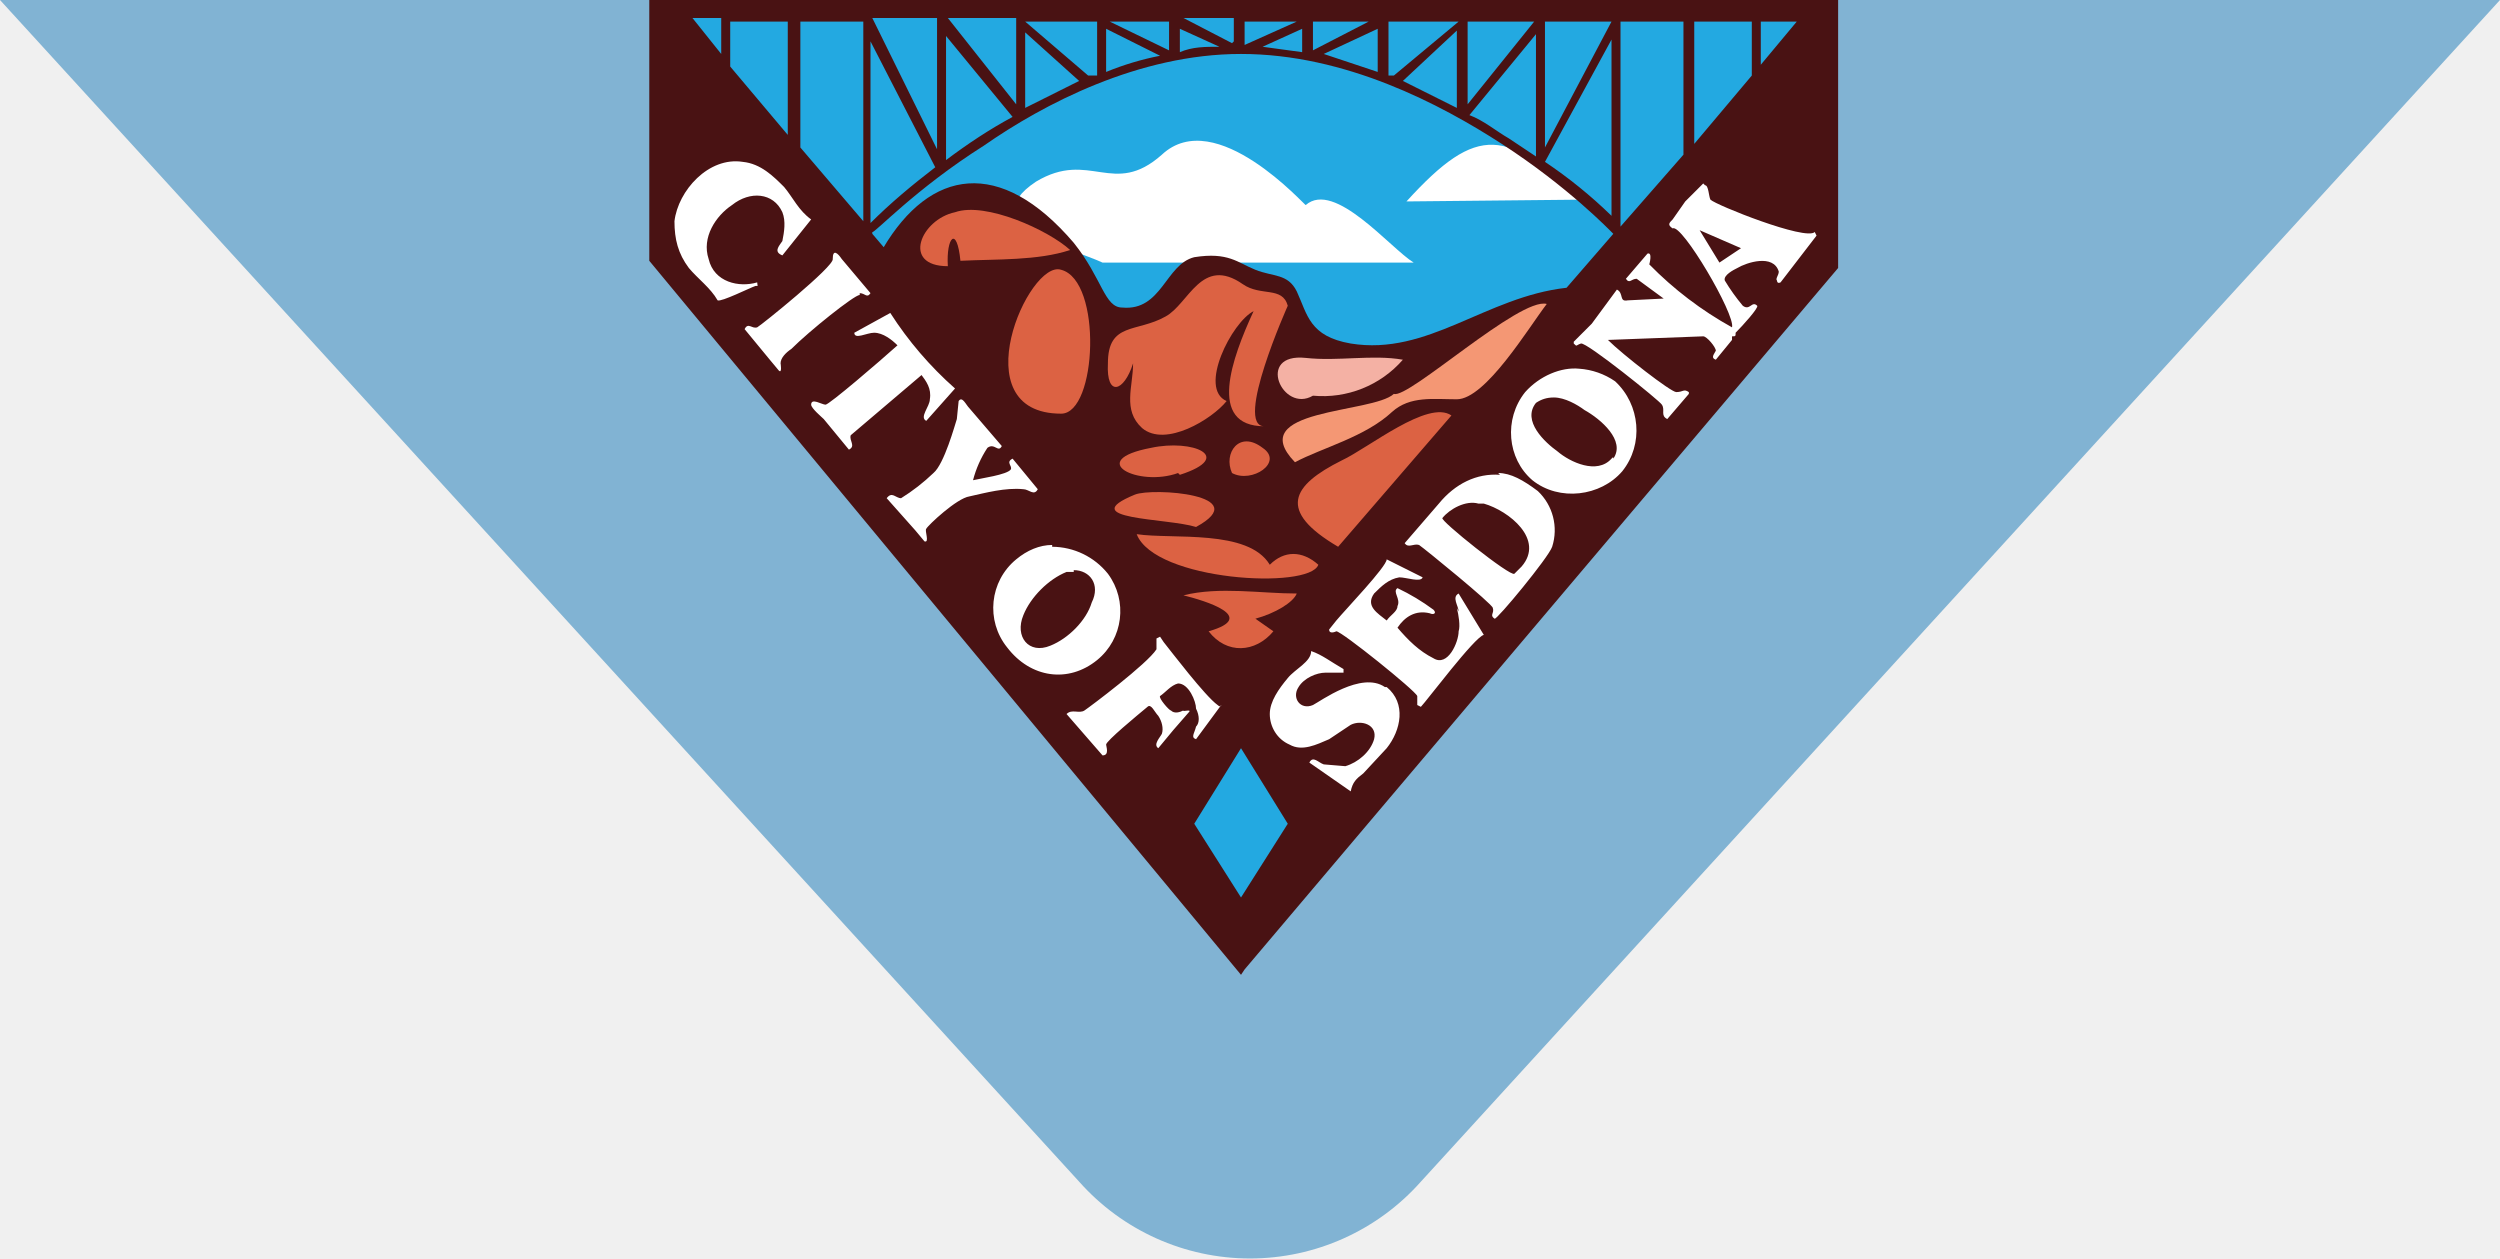
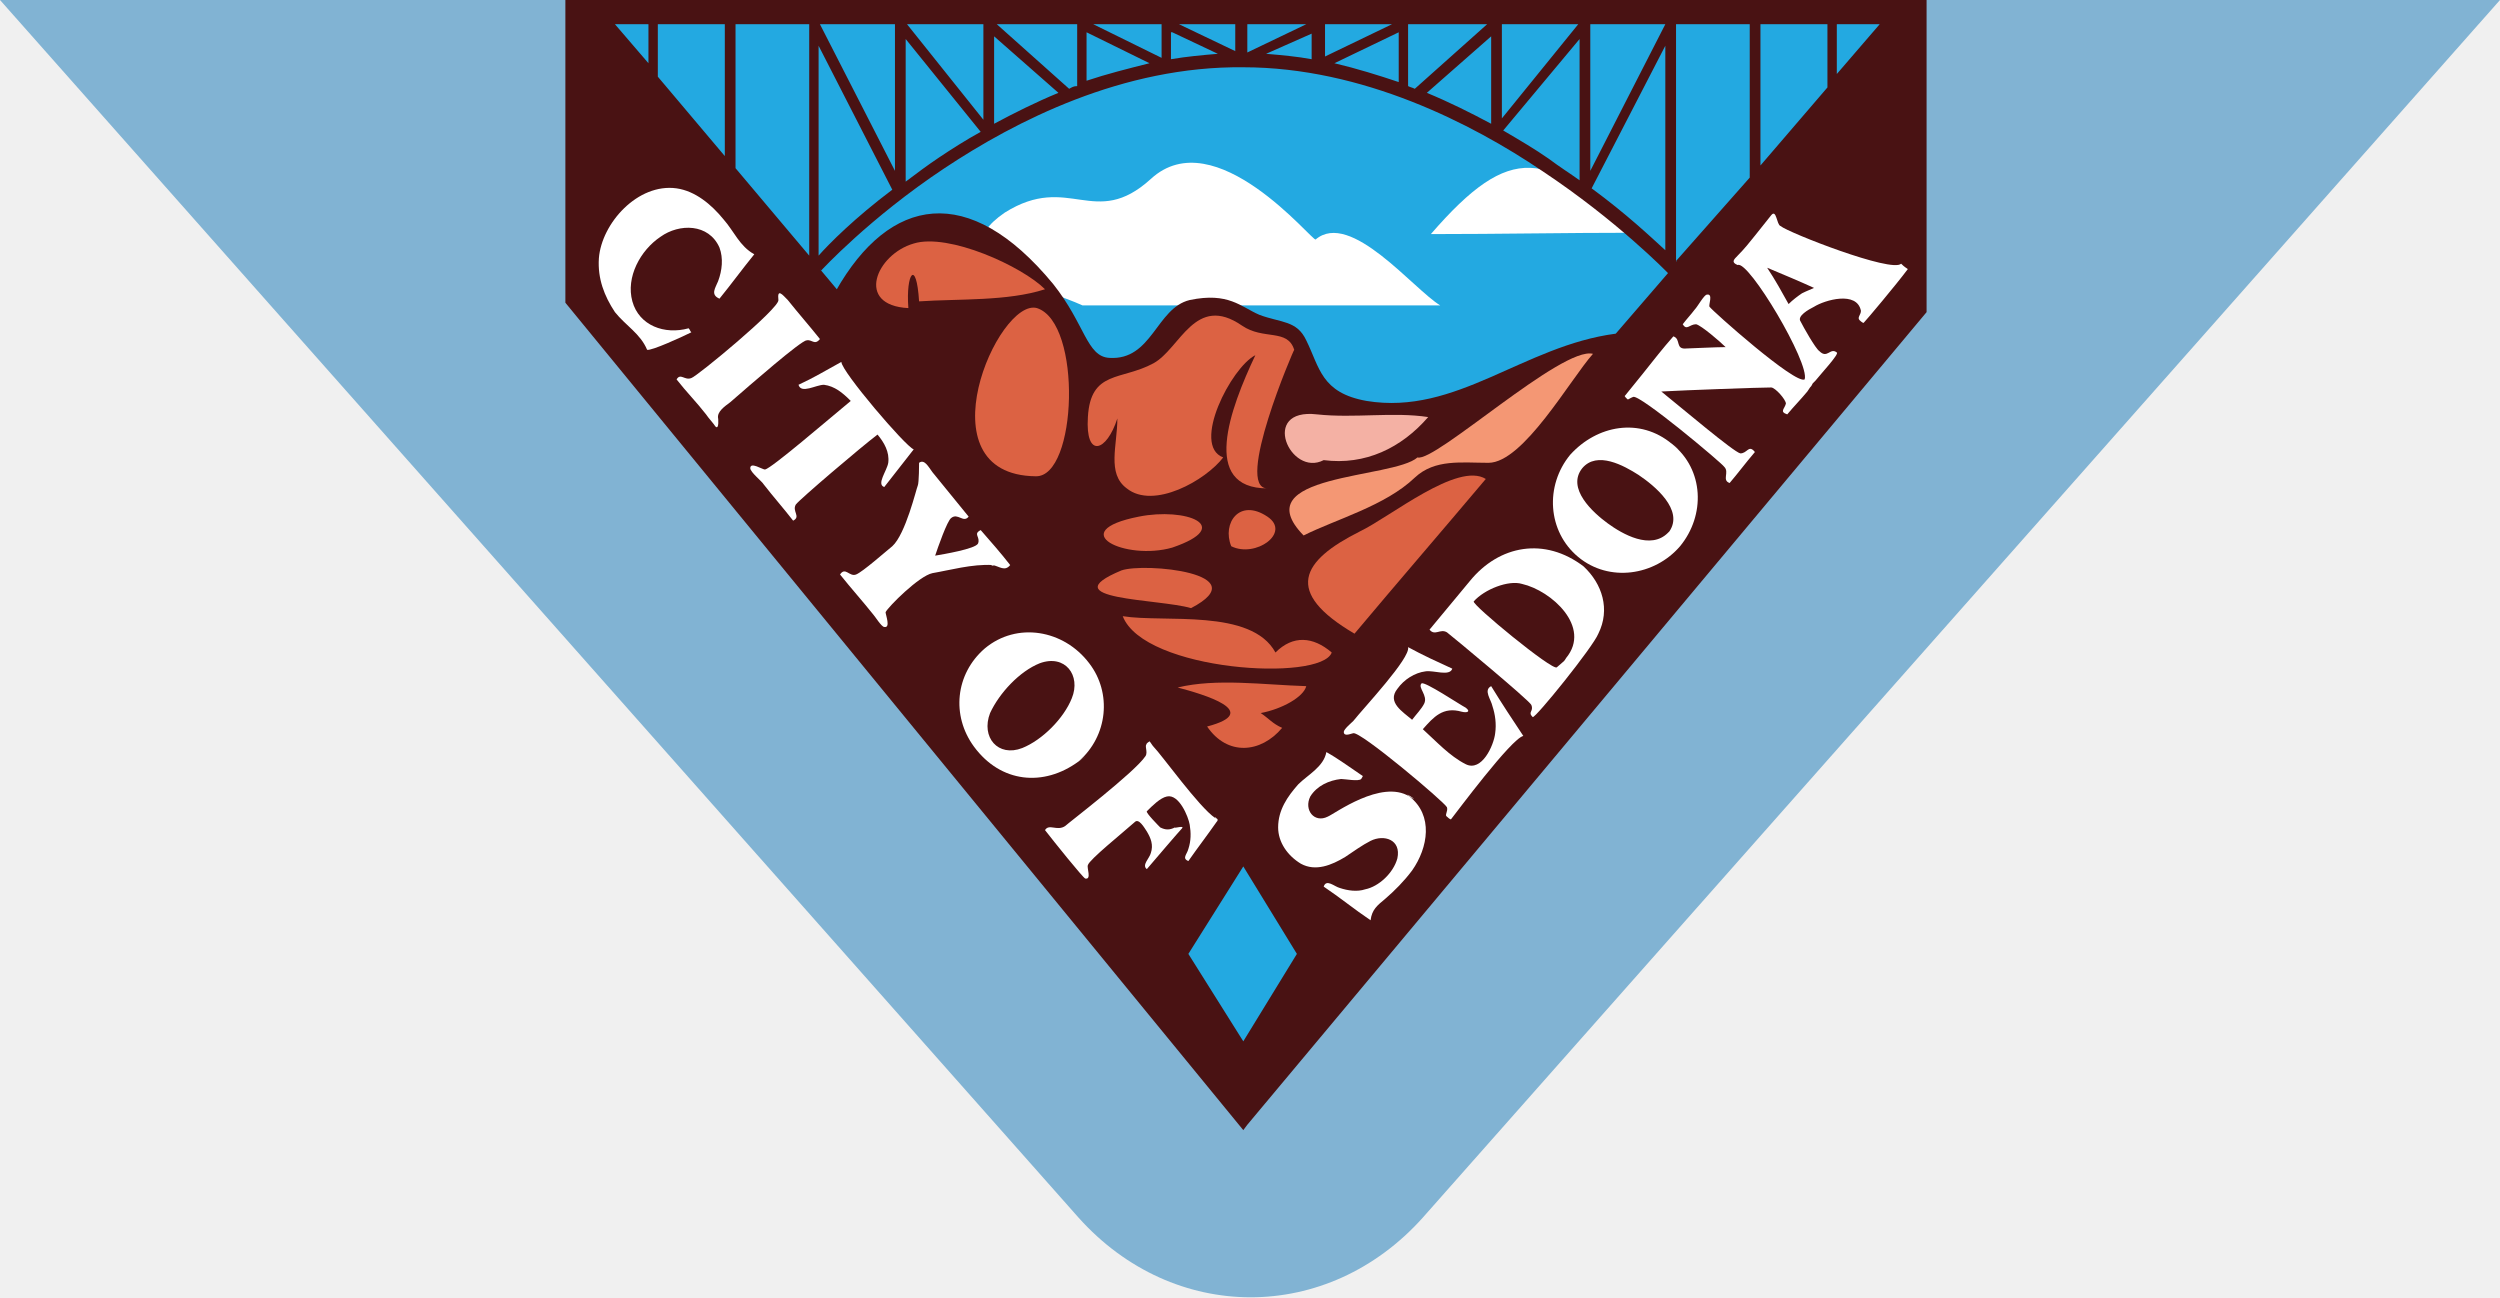
- <svg xmlns="http://www.w3.org/2000/svg" width="139" height="70" fill="none">
-   <path d="M139 0H0l60 65.7a12.7 12.7 0 0 0 19 0L139 0Z" fill="#81B3D3" />
-   <path d="M36.8.5 69 38.2 101 .7 36.9.5Z" fill="#23A9E1" />
-   <path d="M61.3 14.6h17.3c-1.3-.8-4.4-4.6-6-3.2 0 .1-5-5.6-8-2.8-2.7 2.4-4-.3-7 1.5-3.6 2.4 2 3.7 3.7 4.5ZM88 11.1l-9.8.1c4-4.4 5.6-4 9.8 0Z" fill="#fff" />
-   <path d="M97.9 3.6V1.2h2l-2 2.4Zm-49.4 9.3c.1.1 2.4-2.4 6.2-4.8C58 5.8 63.3 3 69 3c5.8 0 11.1 2.8 14.5 5 3.7 2.4 6 4.8 6.2 5l-2.6 3c-4.5.5-7.7 3.8-12 3.1-2.3-.4-2.4-1.6-3-2.9-.5-1-1.3-.8-2.3-1.2-1-.4-1.5-1-3.4-.7-1.6.4-1.8 3-4 2.8-1 0-1.1-1.6-2.7-3.6-4.1-4.8-8-4.1-10.6.3L69 37.1 48.5 13ZM40.1 1.2V3l-1.6-2h1.6Zm54 0h3.3v3L94.2 8V1.2Zm-4 11.3V1.2h3.5v7.4l-3.5 4Zm-.5-10.3V12a26 26 0 0 0-3.7-3l3.7-6.8Zm-4.2-.3v6.8l-1.5-1c-.7-.4-1.4-1-2.2-1.3l3.7-4.5ZM81 1.7V6l-3-1.5 3-2.8Zm.6-.5h3.7l-3.7 4.6V1.2Zm4.3 0h3.7l-3.7 7v-7Zm-8.8 0h4l-3.6 3h-.3v-3Zm-.5.4V4l-3-1 3-1.4Zm-4.2 0v1.3l-2.2-.3 2.2-1Zm-6.8 0 2.2 1c-.8 0-1.5 0-2.2.3V1.6Zm-4.1 0 3 1.5a16 16 0 0 0-3 .9V1.6ZM65 2.8l-3.3-1.6H65v1.6Zm3.5-.4L65.8 1h2.8v1.3Zm.7-1.2h2.9l-2.9 1.3V1.2Zm3.7 0h3.2L73 2.8V1.2Zm-12.4 3-3.5-3H61v3h-.4ZM57 1.8l3 2.7-3 1.5V1.7Zm-4.4.2 3.7 4.5c-1.3.7-2.5 1.5-3.7 2.4v-7Zm-4.2.3 3.6 7c-1.3 1-2.5 2-3.6 3.1V2.2Zm3.7 6L48.5 1h3.6v7Zm4.4-2.5L52.7 1h3.8v4.6ZM43.8 7.5l-3.2-3.8V1.2h3.2v6.3Zm.6-6.3H48v11.1l-3.5-4.1v-7ZM69.3 0H36.1v14.5L69 54.2l.2-.3 33-39V0H69.4Z" fill="#491213" />
-   <path d="m66.4 45.8 2.6-4.2 2.6 4.2-2.6 4.1-2.6-4.1Z" fill="#23A9E1" />
-   <path d="M74.4 30.4c-3.4-2-2.6-3.4.2-4.8 1.5-.7 4.8-3.4 6.1-2.5l-6.3 7.3ZM72.1 33c-2 0-4.3-.4-6.3.1 1.2.3 4.2 1.2 1.4 2 1 1.3 2.6 1.2 3.6 0l-1-.7c1.1-.3 2.1-.9 2.3-1.4Zm1.2-1.6c-.9-.8-1.9-.8-2.7 0-1.2-2-5.4-1.4-7.4-1.7 1 2.6 9.6 3.1 10.1 1.7Zm-6.8-2.1c-1.6-.5-6.8-.4-3.4-1.8 1-.4 6.7 0 3.4 1.8Zm2-3c-.5-1.1.4-2.4 1.7-1.4 1.2.8-.6 2-1.7 1.4Zm-3 0c-2.2.8-5.2-.7-1.5-1.4 2.3-.5 4.7.5 1.6 1.5 0 0-.1 0 0 0ZM63 20.2c-.5 1.6-1.5 1.9-1.4 0 0-2.3 1.6-1.7 3.2-2.6 1.3-.7 2-3.4 4.3-1.8 1 .7 2.2.1 2.5 1.2 0 0-3 6.7-1.3 6.7-3.2 0-1.8-3.8-.6-6.4-1.2.6-3.1 4.3-1.5 5-.8 1-3.4 2.6-4.7 1.5-1.1-1-.5-2.3-.5-3.6Zm-4 2.8c-5.6 0-1.8-8.6 0-8 2.3.6 2 8 0 8Zm-6.3-8.2c-2.6 0-1.5-2.6.4-3 1.7-.6 5.2 1 6.4 2.1-1.8.6-4.1.5-6.1.6-.2-2-.8-1.3-.7.3Z" fill="#DC6243" />
-   <path d="M72 25.7c-2.9-3 4.3-2.7 5.5-3.8.8.3 7-5.4 8.5-5-1 1.3-3.4 5.3-5 5.3-1.3 0-2.6-.2-3.6.7-1.5 1.4-3.9 2-5.4 2.8Z" fill="#F49774" />
-   <path d="M73 22c-1.7 1-3.2-2.4-.4-2.1 1.8.2 3.7-.2 5.4.1a5.9 5.9 0 0 1-5 2Z" fill="#F4B1A4" />
-   <path d="M51.2 20.8c.3.4.6.8.5 1.4 0 .4-.6 1-.2 1.2l1.6-1.8a20 20 0 0 1-3.6-4.2l-2 1.1c0 .4.7 0 1.1 0 .5 0 1 .4 1.3.7-1 .9-3.8 3.3-4 3.3-.2 0-.8-.4-.8 0 0 .2.6.7.7.8l1.4 1.7c.4-.2 0-.5.1-.8l4-3.4Zm-3.4-4.5c.3 0 .4.3.6 0l-1.6-1.9c-.2-.3-.5-.6-.5 0 .1.4-4 3.7-4.2 3.8-.3.1-.5-.3-.7.1l1.4 1.7.5.6c.2.2.1-.4.1-.4 0-.3.3-.6.6-.8 1-1 3.5-3 3.8-3Zm-5.7-.6c-1 .3-2.4 0-2.7-1.3-.4-1.2.4-2.4 1.3-3 1-.8 2.3-.7 2.8.4.2.5.1 1.1 0 1.6-.2.3-.5.6 0 .8l1.6-2c-.7-.5-1-1.2-1.5-1.8-.6-.6-1.3-1.3-2.3-1.4-1.9-.3-3.6 1.6-3.8 3.3 0 1 .2 1.8.8 2.6.5.6 1.2 1.1 1.6 1.8.2.1 1.8-.7 2.1-.8.2 0 .1 0 .1-.2-.5.2 0 0 0 0Zm25.6 23.5c-.7-.5-2.6-3-3-3.5l-.2-.3-.2.1v.6c-.5.8-3.7 3.2-4 3.4-.3.2-.7-.1-1 .2l2 2.3c.4 0 .2-.5.2-.6 0-.2 1.7-1.6 2.3-2.1.2-.2.4.3.6.5.2.3.3.7.2 1-.1.2-.5.6-.2.8a54 54 0 0 1 1.7-2c.2-.2-.4 0-.3-.1-.2.1-.5.2-.7 0-.1 0-.7-.7-.6-.8.3-.2.6-.6 1-.7.6 0 1 1 1 1.4.2.4.2.8 0 1-.1.4-.3.6 0 .7l1.4-1.9c0 .1-.1.1-.2 0-.1 0 0 .1 0 0Zm-9.2-8.9c-.7 0-1.4.3-2 .8A3.5 3.5 0 0 0 56 36c1.3 1.7 3.4 2 5 .7a3.5 3.5 0 0 0 .6-4.8 4 4 0 0 0-3.1-1.5Zm1.2 1.4c.9 0 1.5.8 1 1.8-.3 1-1.3 2-2.3 2.4-1.2.5-2-.5-1.5-1.7.4-1 1.4-2 2.4-2.4h.4Zm-2.8-4.5c.3 0 .6.4.8 0l-1.4-1.7c-.4.2 0 .4-.1.6-.2.3-1.7.5-2.1.6a6 6 0 0 1 .8-1.8c.4-.3.6.3.8-.1l-1.8-2.1c-.2-.2-.4-.7-.6-.4l-.1 1c-.1.3-.7 2.5-1.3 3a11 11 0 0 1-1.8 1.4c-.3 0-.5-.4-.8 0l1.6 1.8.5.6c.3.1 0-.6.1-.7.1-.2 1.7-1.7 2.4-1.8.9-.2 2-.5 3-.4.2 0-.2 0 0 0ZM81 33.8c.1.4.2 1 .1 1.3 0 .6-.6 2-1.4 1.5-.8-.4-1.4-1-2-1.7.4-.6 1-1 1.8-.8.2.1.4 0 .2-.2a12 12 0 0 0-2-1.2c-.3.2.2.6 0 1 0 .3-.4.5-.6.8-.5-.4-1.2-.8-.7-1.5.4-.4.8-.8 1.4-.9.4 0 1.2.3 1.3 0l-2-1c0 .4-2.3 2.8-2.8 3.4l-.4.5c0 .3.4.1.4.1.3 0 4.4 3.3 4.5 3.6v.5l.2.1c.3-.3 3-3.9 3.5-4L81.1 33c-.4.2 0 .7 0 1Zm-4 4.4c-1.3-.9-3.6.8-4 1-.7.3-1.2-.4-.8-1 .3-.5 1-.8 1.5-.8h1v-.2c-.7-.4-1.2-.8-1.8-1 0 .6-.9 1-1.3 1.5-.5.6-1 1.3-1 2s.4 1.4 1.1 1.7c.7.4 1.5 0 2.2-.3l1.2-.8c.6-.3 1.5 0 1.3.8-.2.7-.9 1.3-1.6 1.5l-1.2-.1c-.3-.1-.6-.5-.8-.1l2.3 1.6c.1-.5.3-.7.7-1l1.3-1.4c.8-1 1.1-2.5 0-3.4Zm17.7-28c0 .1 0 .1 0 0l-1 1-.7 1c-.2.2-.3.3 0 .5.5-.3 3.5 4.8 3.3 5.5a20 20 0 0 1-4.6-3.5s.2-.7-.1-.6l-.6.7-.6.7c.2.3.3 0 .6 0l1.5 1.1-2 .1c-.5.1-.2-.4-.6-.6L88.5 18l-1 1v.1c.2.2.1.1.4 0 .3-.1 4.4 3.2 4.5 3.4.2.3-.1.6.3.8l1.2-1.4v-.1c-.3-.2-.3 0-.7 0-.3 0-3-2.1-3.8-2.9l5.3-.2c.2 0 .7.6.7.8-.1.2-.3.4 0 .5l.9-1.1v-.2c.2 0 .2 0 .2-.2.4-.4 1.3-1.4 1.2-1.5-.3-.3-.4.3-.8 0a11 11 0 0 1-1-1.4c-.1-.3.5-.6.7-.7.5-.3 2-.8 2.3.2 0 .2-.2.4-.1.5 0 0 0 .2.2.1l2-2.6-.1-.2c-.5.5-5.5-1.5-5.8-1.8-.1-.2-.1-.8-.3-.8Zm-.2 2.6 2.3 1a3383.8 3383.8 0 0 1-1.2.8l-1.1-1.8Zm-6.7 7.7c-1-.1-2.2.4-3 1.3-1.2 1.5-1 3.7.4 4.9 1.5 1.2 3.8.9 5-.5 1.2-1.5 1-3.7-.4-5a4 4 0 0 0-2-.7Zm-1.4 1.6c.6 0 1.3.4 1.7.7.9.5 2.3 1.7 1.6 2.7 0-.1 0-.1-.1 0-.8.9-2.3.2-3-.4-.7-.5-2-1.7-1.2-2.7.3-.2.6-.3 1-.3Zm-3 4.3c-1.3-.1-2.5.5-3.4 1.6l-1.9 2.2c.2.3.5 0 .8.1.3.2 4.1 3.3 4.1 3.5.1.3-.2.4.1.6.1.1 3-3.4 3.2-4a3 3 0 0 0-.8-3.1c.1 0 .2 0 0 0-.8-.6-1.5-1-2.2-1ZM82.2 28h.3c1.4.4 3.4 2 2.1 3.5l-.4.4c-.2.2-4.2-3-4-3.1.4-.5 1.3-1 2-.8Z" fill="#fff" />
+ <svg xmlns="http://www.w3.org/2000/svg" width="185" height="96" viewBox="0 0 185 96" fill="none">
+   <path d="M185 0H0L79.81 90.101C86.849 97.966 98.25 97.966 105.289 90.101L185 0Z" fill="#81B3D3" />
+   <path d="M42.83 0.697L92.004 58.84L140.882 1.095L42.83 0.697Z" fill="#23A9E1" />
+   <path d="M120.954 17.224C115.898 17.224 110.941 17.323 105.884 17.323C111.833 10.454 114.51 11.151 120.954 17.224Z" fill="white" />
+   <path d="M80.107 22.6C88.931 22.6 97.755 22.6 106.578 22.6C104.595 21.405 99.936 15.531 97.358 17.721C97.16 17.921 89.922 8.861 85.163 13.241C80.999 17.025 79.116 12.744 74.357 15.73C69.102 19.314 77.529 21.405 80.107 22.6Z" fill="white" />
+   <path d="M92.302 0H41.838V22.401L92.004 83.63L92.302 83.231L142.567 23.098V0H92.302ZM54.429 1.792H59.882V18.916L54.429 12.445V1.792ZM53.636 11.549L48.679 5.675V1.792H53.636V11.549ZM72.771 8.861L67.12 1.792H72.771V8.861ZM66.227 12.644L60.675 1.792H66.227V12.644ZM60.576 3.385L66.029 14.038C63.253 16.129 61.369 18.02 60.576 18.916V3.385ZM67.02 2.887L72.572 9.757C71.482 10.354 70.391 11.051 69.499 11.648C68.607 12.246 67.814 12.843 67.02 13.441V2.887ZM73.564 2.688L78.323 6.87C76.637 7.566 75.051 8.363 73.564 9.159V2.688ZM79.116 6.571L73.762 1.792H79.711V6.372C79.413 6.372 79.314 6.471 79.116 6.571ZM98.052 1.792H103.009L98.052 4.181V1.792ZM92.302 1.792H96.664L92.302 3.883V1.792ZM91.409 3.783L87.245 1.792H91.409V3.783ZM85.957 4.281L80.9 1.792H85.957V4.281ZM80.405 2.389L85.064 4.679C83.478 5.078 81.892 5.476 80.405 5.974V2.389ZM86.75 2.389L90.121 3.982C88.931 4.082 87.84 4.181 86.651 4.381V2.389H86.75ZM97.061 2.489V4.381C95.97 4.181 94.879 4.082 93.69 3.982L97.061 2.489ZM103.505 2.389V6.073C102.018 5.575 100.431 5.078 98.746 4.679L103.505 2.389ZM104.199 1.792H110.048L104.695 6.571C104.496 6.471 104.397 6.471 104.199 6.372V1.792ZM117.682 1.792H123.234L117.682 12.644V1.792ZM111.139 1.792H116.79L111.139 8.761V1.792ZM110.346 2.688V9.159C108.859 8.363 107.272 7.566 105.587 6.87L110.346 2.688ZM116.889 2.887V13.341C116.195 12.843 115.402 12.345 114.609 11.748C113.617 11.051 112.428 10.354 111.238 9.657L116.889 2.887ZM123.234 3.385V18.518C122.144 17.522 120.359 15.83 117.781 13.938L123.234 3.385ZM124.027 19.314V1.792H129.48V13.142L124.027 19.314C124.126 19.414 124.027 19.414 124.027 19.314ZM130.273 1.792H135.23V6.471L130.273 12.246V1.792ZM47.985 1.792V4.679L45.506 1.792H47.985ZM60.675 19.912L60.774 20.011C60.774 20.011 64.344 16.129 69.895 12.445C75.15 8.96 83.082 4.878 92.004 4.978C100.828 4.978 108.958 9.159 114.113 12.644C119.665 16.328 123.333 20.111 123.432 20.21L119.566 24.691C112.725 25.587 107.768 30.764 101.125 29.669C97.755 29.071 97.655 27.18 96.664 25.189C95.97 23.695 94.78 23.894 93.194 23.297C91.806 22.7 90.914 21.604 88.039 22.202C85.56 22.799 85.263 26.682 82.09 26.483C80.405 26.383 80.305 23.994 77.926 21.007C71.68 13.441 65.831 14.536 61.865 21.505L91.905 57.247L60.675 19.912ZM135.924 5.476V1.792H139.097L135.924 5.476Z" fill="#491213" />
+   <path d="M87.939 70.588L92.004 64.116L95.97 70.588L92.004 77.059L87.939 70.588Z" fill="#23A9E1" />
+   <path d="M64.938 32.158C65.434 32.755 65.831 33.452 65.731 34.248C65.632 34.846 64.839 35.841 65.434 36.04C66.128 35.144 66.921 34.149 67.615 33.253C67.02 33.054 62.261 27.478 62.261 26.781C61.171 27.379 60.179 27.976 59.089 28.474C59.287 29.171 60.378 28.474 60.973 28.474C61.766 28.573 62.361 29.071 62.956 29.669C61.27 31.062 57.106 34.647 56.61 34.746C56.412 34.746 55.52 34.149 55.52 34.647C55.52 34.945 56.412 35.642 56.511 35.841C57.205 36.737 57.998 37.633 58.692 38.529C59.287 38.231 58.593 37.833 58.891 37.335C59.188 36.937 63.749 33.054 64.938 32.158Z" fill="white" />
+   <path d="M59.684 25.189C60.08 25.089 60.279 25.587 60.675 25.089C59.882 24.093 59.089 23.197 58.296 22.202C57.899 21.803 57.503 21.306 57.602 22.202C57.701 22.799 51.554 27.877 51.158 27.976C50.662 28.175 50.364 27.578 50.067 28.076C50.761 28.972 51.554 29.768 52.248 30.664C52.446 30.963 52.744 31.262 52.942 31.56C53.239 31.859 53.14 30.863 53.14 30.963C53.041 30.465 53.636 30.067 54.033 29.768C55.52 28.474 59.287 25.189 59.684 25.189Z" fill="white" />
+   <path d="M50.959 24.293C49.175 24.79 47.291 24.093 46.795 22.301C46.3 20.509 47.39 18.518 48.877 17.522C50.265 16.527 52.446 16.527 53.24 18.319C53.537 19.115 53.438 20.011 53.14 20.808C52.942 21.306 52.546 21.803 53.24 22.102C54.132 21.007 54.925 19.912 55.817 18.817C54.727 18.219 54.33 17.124 53.537 16.228C52.645 15.133 51.455 14.137 50.067 13.938C47.192 13.54 44.515 16.527 44.317 19.115C44.218 20.609 44.713 21.903 45.506 23.098C46.3 24.093 47.39 24.691 47.886 25.885C48.183 25.985 50.563 24.89 51.158 24.591C51.058 24.492 51.058 24.392 50.959 24.293C50.265 24.492 50.959 24.293 50.959 24.293Z" fill="white" />
+   <path d="M89.922 60.532C88.733 59.736 85.957 55.853 85.362 55.255C85.263 55.156 85.163 54.957 85.064 54.857C85.064 54.857 84.767 55.056 84.866 55.056C84.668 55.156 84.965 55.654 84.767 55.952C83.974 57.147 79.017 60.93 78.818 61.129C78.224 61.528 77.629 60.93 77.331 61.428C78.025 62.324 80.107 64.913 80.305 65.012C80.801 65.112 80.405 64.216 80.504 64.017C80.603 63.618 83.082 61.627 83.974 60.831C84.271 60.532 84.668 61.229 84.866 61.528C85.163 62.025 85.362 62.523 85.163 63.121C85.064 63.519 84.469 64.017 84.866 64.315C85.461 63.618 87.245 61.528 87.444 61.328C87.741 61.03 86.849 61.328 86.948 61.229C86.551 61.428 86.254 61.428 85.857 61.229C85.758 61.129 84.767 60.134 84.866 60.034C85.263 59.636 85.857 59.039 86.353 58.939C87.245 58.74 87.939 60.432 88.039 61.03C88.138 61.627 88.138 62.224 87.939 62.822C87.84 63.22 87.444 63.519 87.939 63.718C88.633 62.722 89.327 61.826 90.021 60.831C90.22 60.632 90.021 60.532 89.922 60.532C89.823 60.432 90.121 60.532 89.922 60.532Z" fill="white" />
+   <path d="M79.81 56.35C81.991 54.459 82.288 51.273 80.603 49.083C78.719 46.594 75.249 45.996 72.87 47.988C70.689 49.879 70.391 52.965 72.077 55.255C74.059 57.944 77.232 58.242 79.81 56.35C80.999 55.455 79.711 56.45 79.81 56.35ZM79.314 51.671C78.719 53.165 77.133 54.758 75.646 55.355C73.861 56.052 72.572 54.559 73.266 52.766C73.96 51.273 75.448 49.68 76.935 49.083C78.818 48.386 80.008 49.979 79.314 51.671C78.918 52.567 79.413 51.472 79.314 51.671Z" fill="white" />
+   <path d="M73.465 41.815C73.96 41.914 74.357 42.313 74.754 41.815C74.059 40.919 73.266 40.023 72.572 39.226C71.978 39.525 72.572 39.724 72.374 40.222C72.176 40.62 69.796 41.018 69.201 41.118C69.4 40.521 70.094 38.529 70.391 38.33C70.887 37.932 71.284 38.728 71.68 38.231C70.788 37.136 69.895 36.04 69.003 34.945C68.706 34.547 68.408 33.95 68.012 34.248C68.012 34.248 68.012 35.742 67.913 35.941C67.814 36.14 67.02 39.525 66.029 40.421C65.533 40.819 63.848 42.313 63.352 42.512C62.856 42.711 62.559 41.914 62.162 42.512C62.956 43.507 63.848 44.503 64.641 45.499C64.74 45.598 65.236 46.395 65.434 46.395C65.93 46.494 65.533 45.499 65.533 45.3C65.731 44.901 68.012 42.611 69.003 42.412C70.193 42.213 71.978 41.715 73.465 41.815C73.762 41.914 73.068 41.815 73.465 41.815Z" fill="white" />
+   <path d="M67.219 22.799C63.253 22.6 64.839 18.817 67.615 18.02C70.193 17.224 75.646 19.713 77.331 21.405C74.555 22.301 70.986 22.102 68.012 22.301C67.814 19.115 67.02 20.21 67.219 22.799Z" fill="#DC6243" />
+   <path d="M76.637 35.244C68.111 35.144 73.861 22.003 76.736 22.799C80.107 23.894 79.711 35.343 76.637 35.244Z" fill="#DC6243" />
+   <path d="M82.685 30.963C81.892 33.452 80.305 33.95 80.504 30.863C80.702 27.379 82.982 28.175 85.362 26.881C87.345 25.786 88.435 21.704 91.905 24.093C93.491 25.189 95.276 24.293 95.772 25.885C95.772 25.786 91.31 36.14 93.789 36.14C88.832 36.14 91.013 30.266 92.897 26.284C91.112 27.18 88.138 32.954 90.517 33.85C89.228 35.543 85.362 37.733 83.379 36.14C81.892 35.045 82.685 32.954 82.685 30.963Z" fill="#DC6243" />
+   <path d="M86.75 40.521C83.28 41.516 78.719 39.326 84.271 38.231C87.741 37.534 91.409 38.928 86.75 40.521C86.849 40.521 86.651 40.521 86.75 40.521Z" fill="#DC6243" />
+   <path d="M91.112 40.421C90.418 38.728 91.707 36.837 93.789 38.231C95.573 39.425 92.897 41.317 91.112 40.421Z" fill="#DC6243" />
+   <path d="M88.138 45.001C85.758 44.304 77.728 44.403 82.982 42.213C84.668 41.616 93.095 42.412 88.138 45.001Z" fill="#DC6243" />
+   <path d="M98.548 48.286C97.16 47.092 95.672 46.992 94.384 48.286C92.599 45.001 86.155 46.096 83.082 45.598C84.668 49.68 97.754 50.477 98.548 48.286Z" fill="#DC6243" />
+   <path d="M96.664 50.775C93.491 50.676 90.021 50.178 87.146 50.875C89.03 51.373 93.491 52.667 89.327 53.762C90.815 55.952 93.293 55.753 94.879 53.861C94.185 53.563 93.888 53.165 93.293 52.766C94.879 52.468 96.466 51.572 96.664 50.775Z" fill="#DC6243" />
+   <path d="M100.233 46.892C94.979 43.806 96.267 41.516 100.63 39.326C102.91 38.231 107.867 34.149 109.949 35.443C106.677 39.326 103.406 43.109 100.233 46.892Z" fill="#DC6243" />
+   <path d="M96.466 39.625C92.004 35.045 103.108 35.443 104.893 33.85C106.182 34.248 115.6 25.587 117.88 26.184C116.195 28.076 112.725 34.248 110.147 34.248C108.165 34.248 106.182 33.95 104.695 35.343C102.513 37.434 98.845 38.43 96.466 39.625Z" fill="#F49774" />
+   <path d="M97.953 34.049C95.474 35.343 93.194 30.166 97.457 30.664C100.233 30.963 103.108 30.465 105.686 30.863C103.703 33.153 101.026 34.447 97.953 34.049Z" fill="#F4B1A4" />
+   <path d="M110.445 52.269C110.643 52.866 110.742 53.563 110.643 54.26C110.544 55.156 109.652 57.147 108.462 56.55C107.272 55.952 106.281 54.857 105.289 53.961C106.083 53.065 106.777 52.269 108.165 52.667C108.561 52.766 108.859 52.667 108.462 52.368C108.065 52.169 105.389 50.377 105.19 50.576C104.893 50.875 105.686 51.472 105.389 52.069C105.19 52.468 104.794 52.866 104.496 53.264C103.802 52.667 102.613 51.97 103.406 50.974C103.901 50.277 104.695 49.78 105.488 49.68C106.083 49.581 107.272 50.078 107.471 49.481C106.38 48.983 105.289 48.485 104.199 47.888C104.397 48.684 100.927 52.368 100.134 53.364C100.035 53.463 99.44 53.961 99.44 54.16C99.44 54.559 100.035 54.26 100.134 54.26C100.63 54.061 106.876 59.337 107.074 59.736C107.173 60.034 106.876 60.333 107.074 60.432C107.074 60.432 107.272 60.632 107.371 60.632C107.768 60.134 111.833 54.658 112.725 54.459C111.932 53.264 111.139 52.069 110.346 50.775C109.751 51.074 110.346 51.771 110.445 52.269Z" fill="white" />
+   <path d="M104.298 58.939C102.216 57.645 98.746 60.233 98.25 60.432C97.259 60.93 96.466 59.935 96.961 58.939C97.457 58.143 98.349 57.744 99.242 57.645C99.539 57.645 100.531 57.844 100.729 57.645C100.828 57.446 100.927 57.446 100.729 57.346C99.837 56.749 99.043 56.151 98.151 55.654C97.953 56.749 96.763 57.346 96.069 58.043C95.276 58.939 94.582 59.935 94.582 61.229C94.582 62.324 95.276 63.32 96.267 63.917C97.358 64.514 98.548 64.017 99.539 63.419C100.134 63.021 100.828 62.523 101.423 62.224C102.414 61.727 103.703 62.125 103.406 63.519C103.108 64.614 102.018 65.609 101.026 65.809C100.431 66.008 99.737 65.908 99.143 65.709C98.746 65.609 98.151 65.012 97.953 65.609C99.143 66.406 100.233 67.302 101.423 68.099C101.522 67.302 101.919 67.003 102.513 66.506C103.207 65.908 103.901 65.211 104.496 64.415C105.686 62.722 106.083 60.333 104.298 58.939Z" fill="white" />
+   <path d="M104.298 58.939C105.289 59.536 103.703 58.441 104.298 58.939V58.939Z" fill="white" />
+   <path d="M140.683 19.514C139.989 20.21 132.355 17.224 131.76 16.726C131.463 16.626 131.463 15.432 131.066 15.93C130.67 16.427 130.273 16.925 129.877 17.423C129.48 17.921 129.084 18.419 128.588 18.916C128.29 19.215 128.092 19.414 128.588 19.613C129.381 19.215 133.942 26.881 133.545 28.076C132.851 28.474 126.704 22.998 126.506 22.7C126.407 22.6 126.803 21.704 126.308 21.803C126.109 21.803 125.614 22.7 125.415 22.899C125.118 23.297 124.82 23.596 124.523 23.994C124.82 24.492 125.019 23.994 125.514 23.994C125.911 24.093 127.299 25.288 127.696 25.686C127.002 25.686 125.019 25.786 124.82 25.786C123.928 25.885 124.424 25.089 123.829 24.89C123.036 25.786 122.342 26.682 121.549 27.677C121.152 28.175 120.656 28.773 120.26 29.27C120.161 29.37 120.26 29.27 120.26 29.37C120.557 29.669 120.359 29.569 120.855 29.37C121.35 29.171 127.398 34.248 127.596 34.547C127.993 34.945 127.398 35.543 127.993 35.742C128.588 35.045 129.183 34.248 129.778 33.551C129.877 33.452 129.877 33.452 129.778 33.352C129.381 32.954 129.282 33.551 128.786 33.551C128.29 33.452 124.424 30.166 122.937 28.972C124.721 28.872 130.174 28.673 131.066 28.673C131.364 28.673 132.157 29.569 132.157 29.868C132.058 30.266 131.661 30.465 132.256 30.664C132.752 30.067 133.248 29.569 133.743 28.972L133.942 28.673C134.041 28.573 134.041 28.573 134.14 28.374L134.338 28.175C134.735 27.677 136.123 26.184 135.924 26.084C135.429 25.686 135.23 26.582 134.636 25.985C134.338 25.786 133.446 24.193 133.248 23.795C132.95 23.396 133.842 22.899 134.239 22.7C135.032 22.202 137.412 21.505 137.709 22.998C137.709 23.297 137.412 23.496 137.61 23.695C137.61 23.695 137.808 23.894 137.907 23.894C138.106 23.695 140.287 21.107 141.179 19.912C140.882 19.713 140.782 19.613 140.683 19.514ZM133.347 21.704C133.446 21.704 133.545 21.604 133.347 21.704C133.049 21.903 132.653 22.202 132.355 22.5C131.86 21.604 131.364 20.708 130.769 19.812C131.959 20.31 133.148 20.808 134.239 21.306C134.041 21.405 133.743 21.505 133.347 21.704Z" fill="white" />
+   <path d="M123.73 32.855C121.35 30.863 118.178 31.461 116.195 33.651C114.311 35.941 114.51 39.326 116.79 41.218C119.07 43.109 122.441 42.611 124.325 40.421C126.208 38.131 126.109 34.746 123.73 32.855ZM123.432 39.425C123.432 39.425 123.432 39.525 123.432 39.425C122.144 40.72 120.062 39.525 118.971 38.728C117.88 37.932 115.898 36.14 117.087 34.647C118.178 33.352 120.161 34.447 121.251 35.144C122.441 35.941 124.622 37.733 123.532 39.326C123.631 39.226 123.631 39.226 123.432 39.425Z" fill="white" />
+   <path d="M123.73 32.855C124.92 33.85 123.432 32.655 123.73 32.855V32.855Z" fill="white" />
+   <path d="M123.432 39.526C123.432 39.425 123.432 39.425 123.432 39.526C123.532 39.425 123.532 39.425 123.532 39.425C123.432 39.425 123.432 39.526 123.432 39.526Z" fill="white" />
+   <path d="M117.186 41.914C117.286 42.014 117.484 42.213 117.186 41.914C114.311 39.724 110.941 40.322 108.759 43.01C107.768 44.204 106.777 45.399 105.785 46.594C106.182 47.092 106.578 46.494 107.074 46.793C107.471 47.092 113.221 51.87 113.32 52.169C113.518 52.667 113.023 52.667 113.419 53.065C113.617 53.165 117.88 47.888 118.277 46.892C119.169 45.1 118.574 43.209 117.186 41.914ZM115.898 48.684C115.699 48.983 115.898 48.784 115.204 49.381C114.906 49.68 108.859 44.702 109.057 44.503C109.85 43.607 111.635 42.91 112.626 43.209C114.807 43.706 117.781 46.395 115.898 48.684Z" fill="white" />
</svg>
